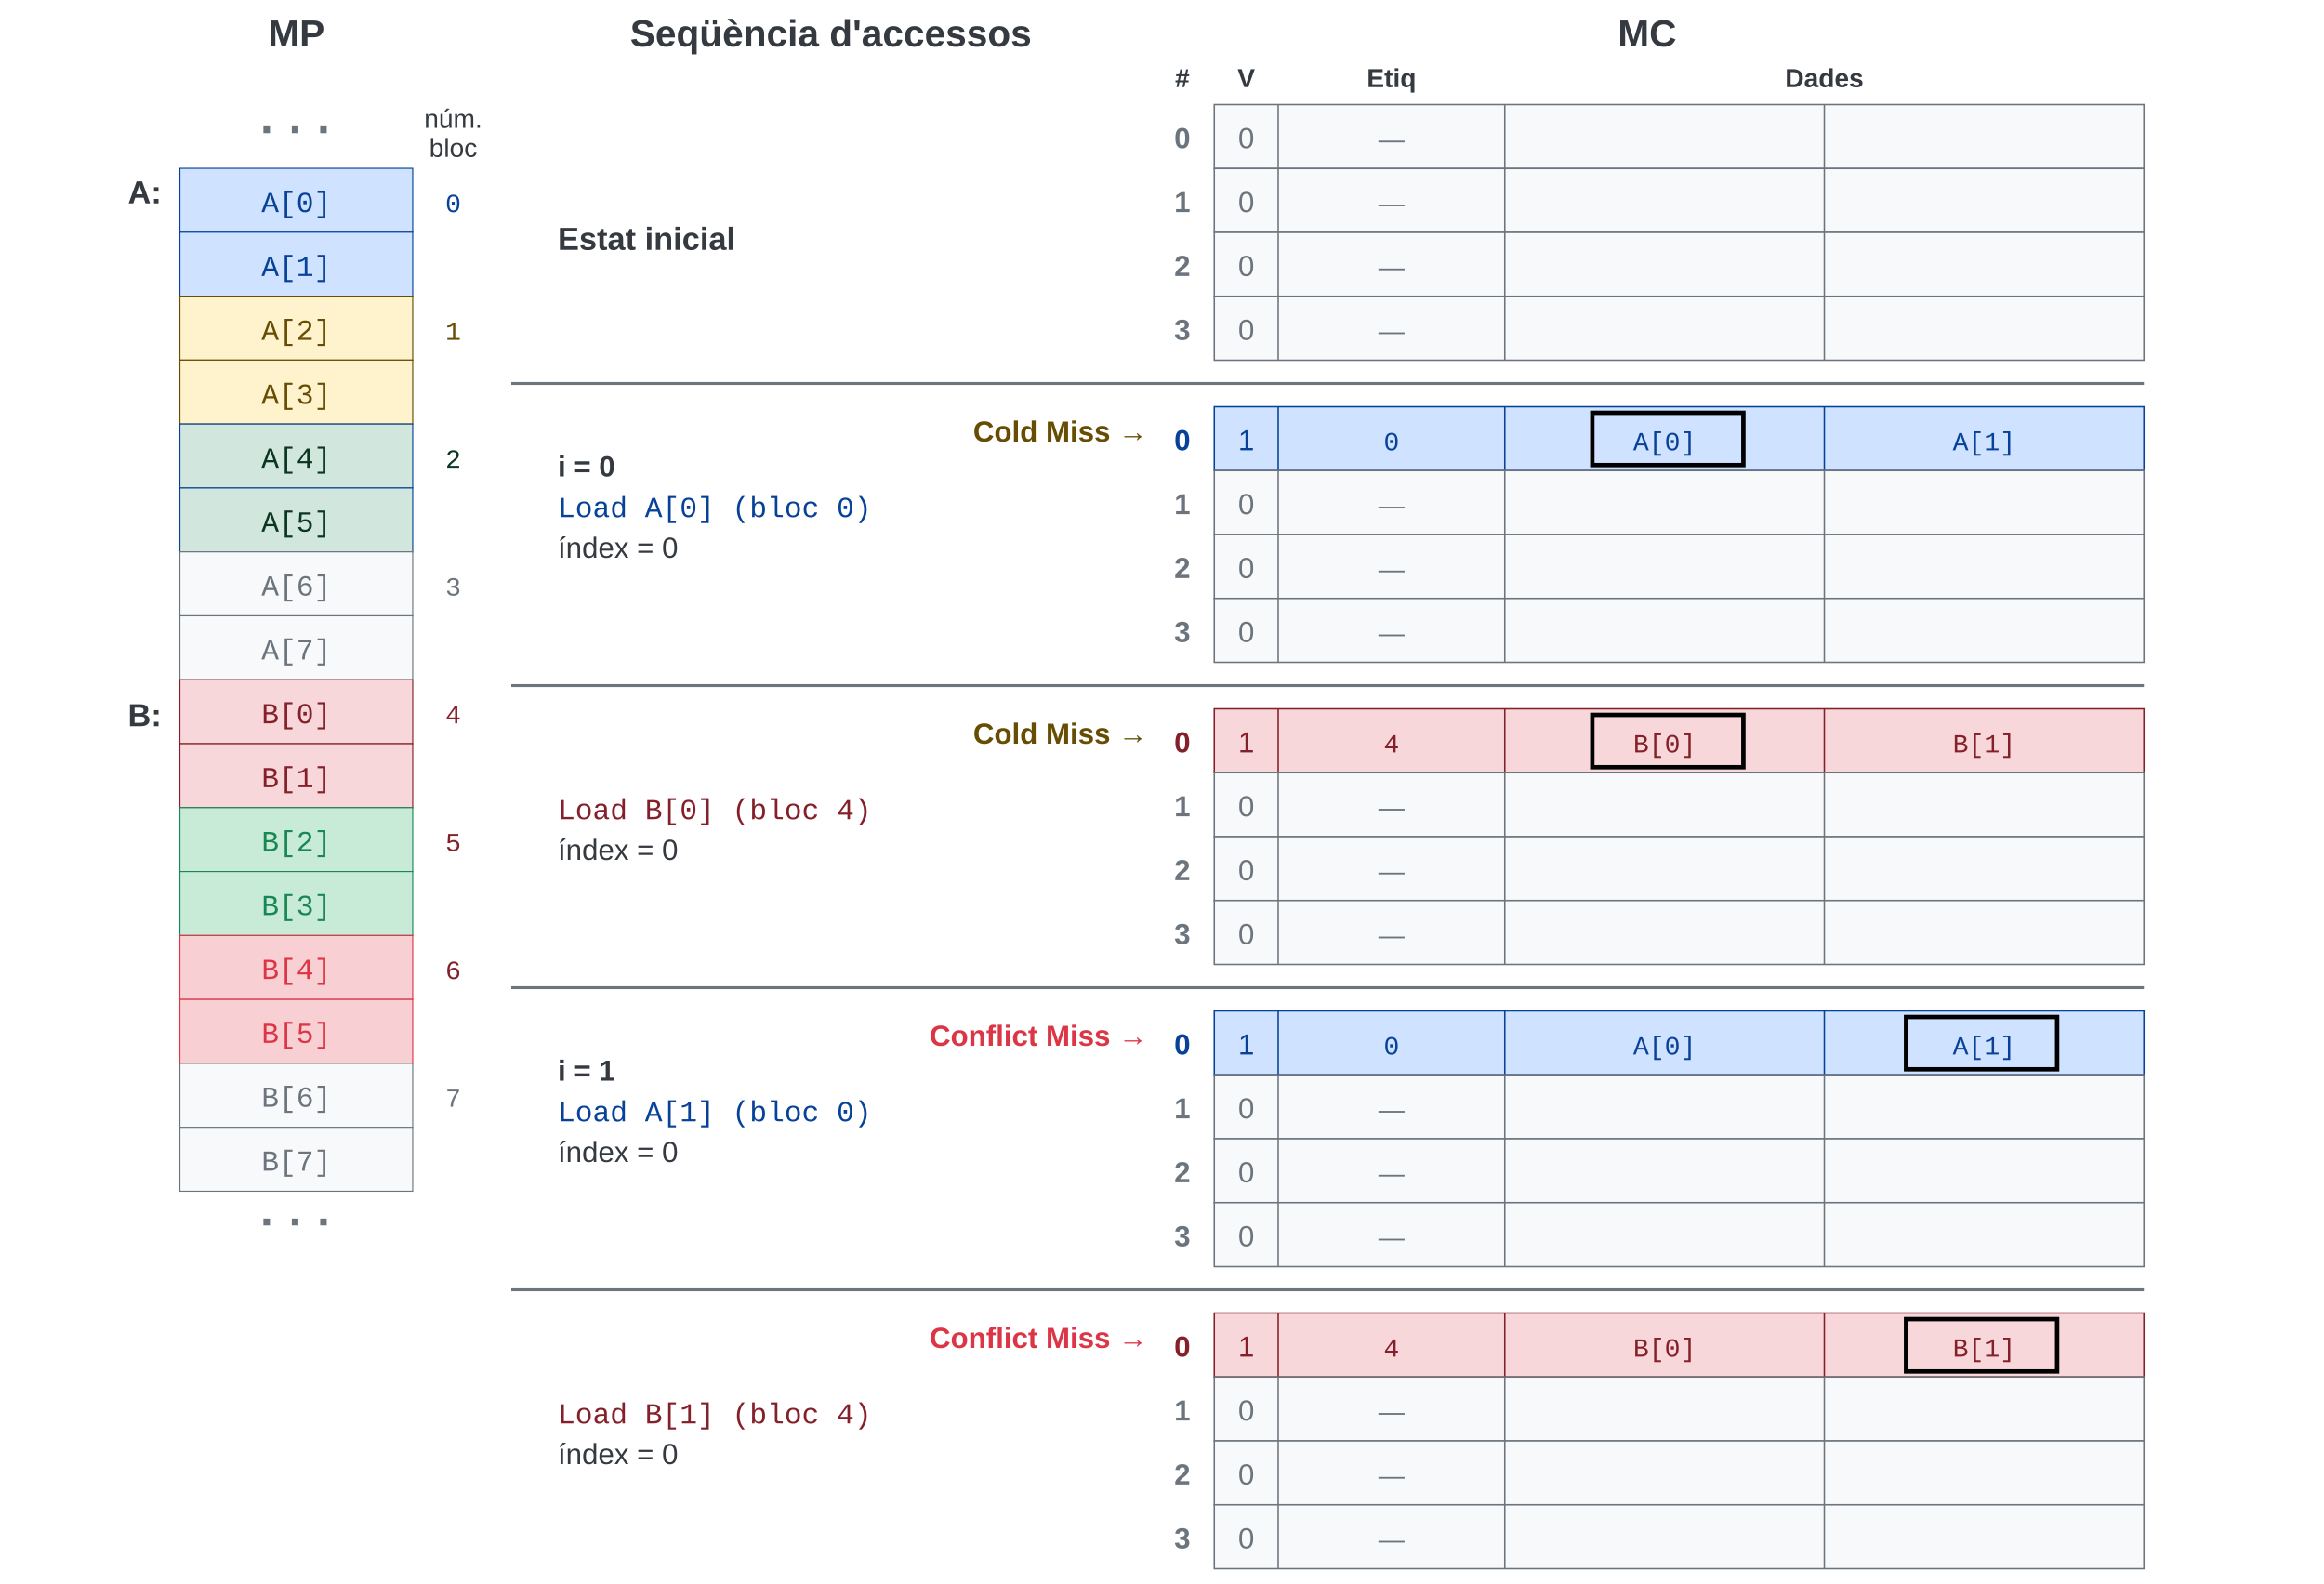
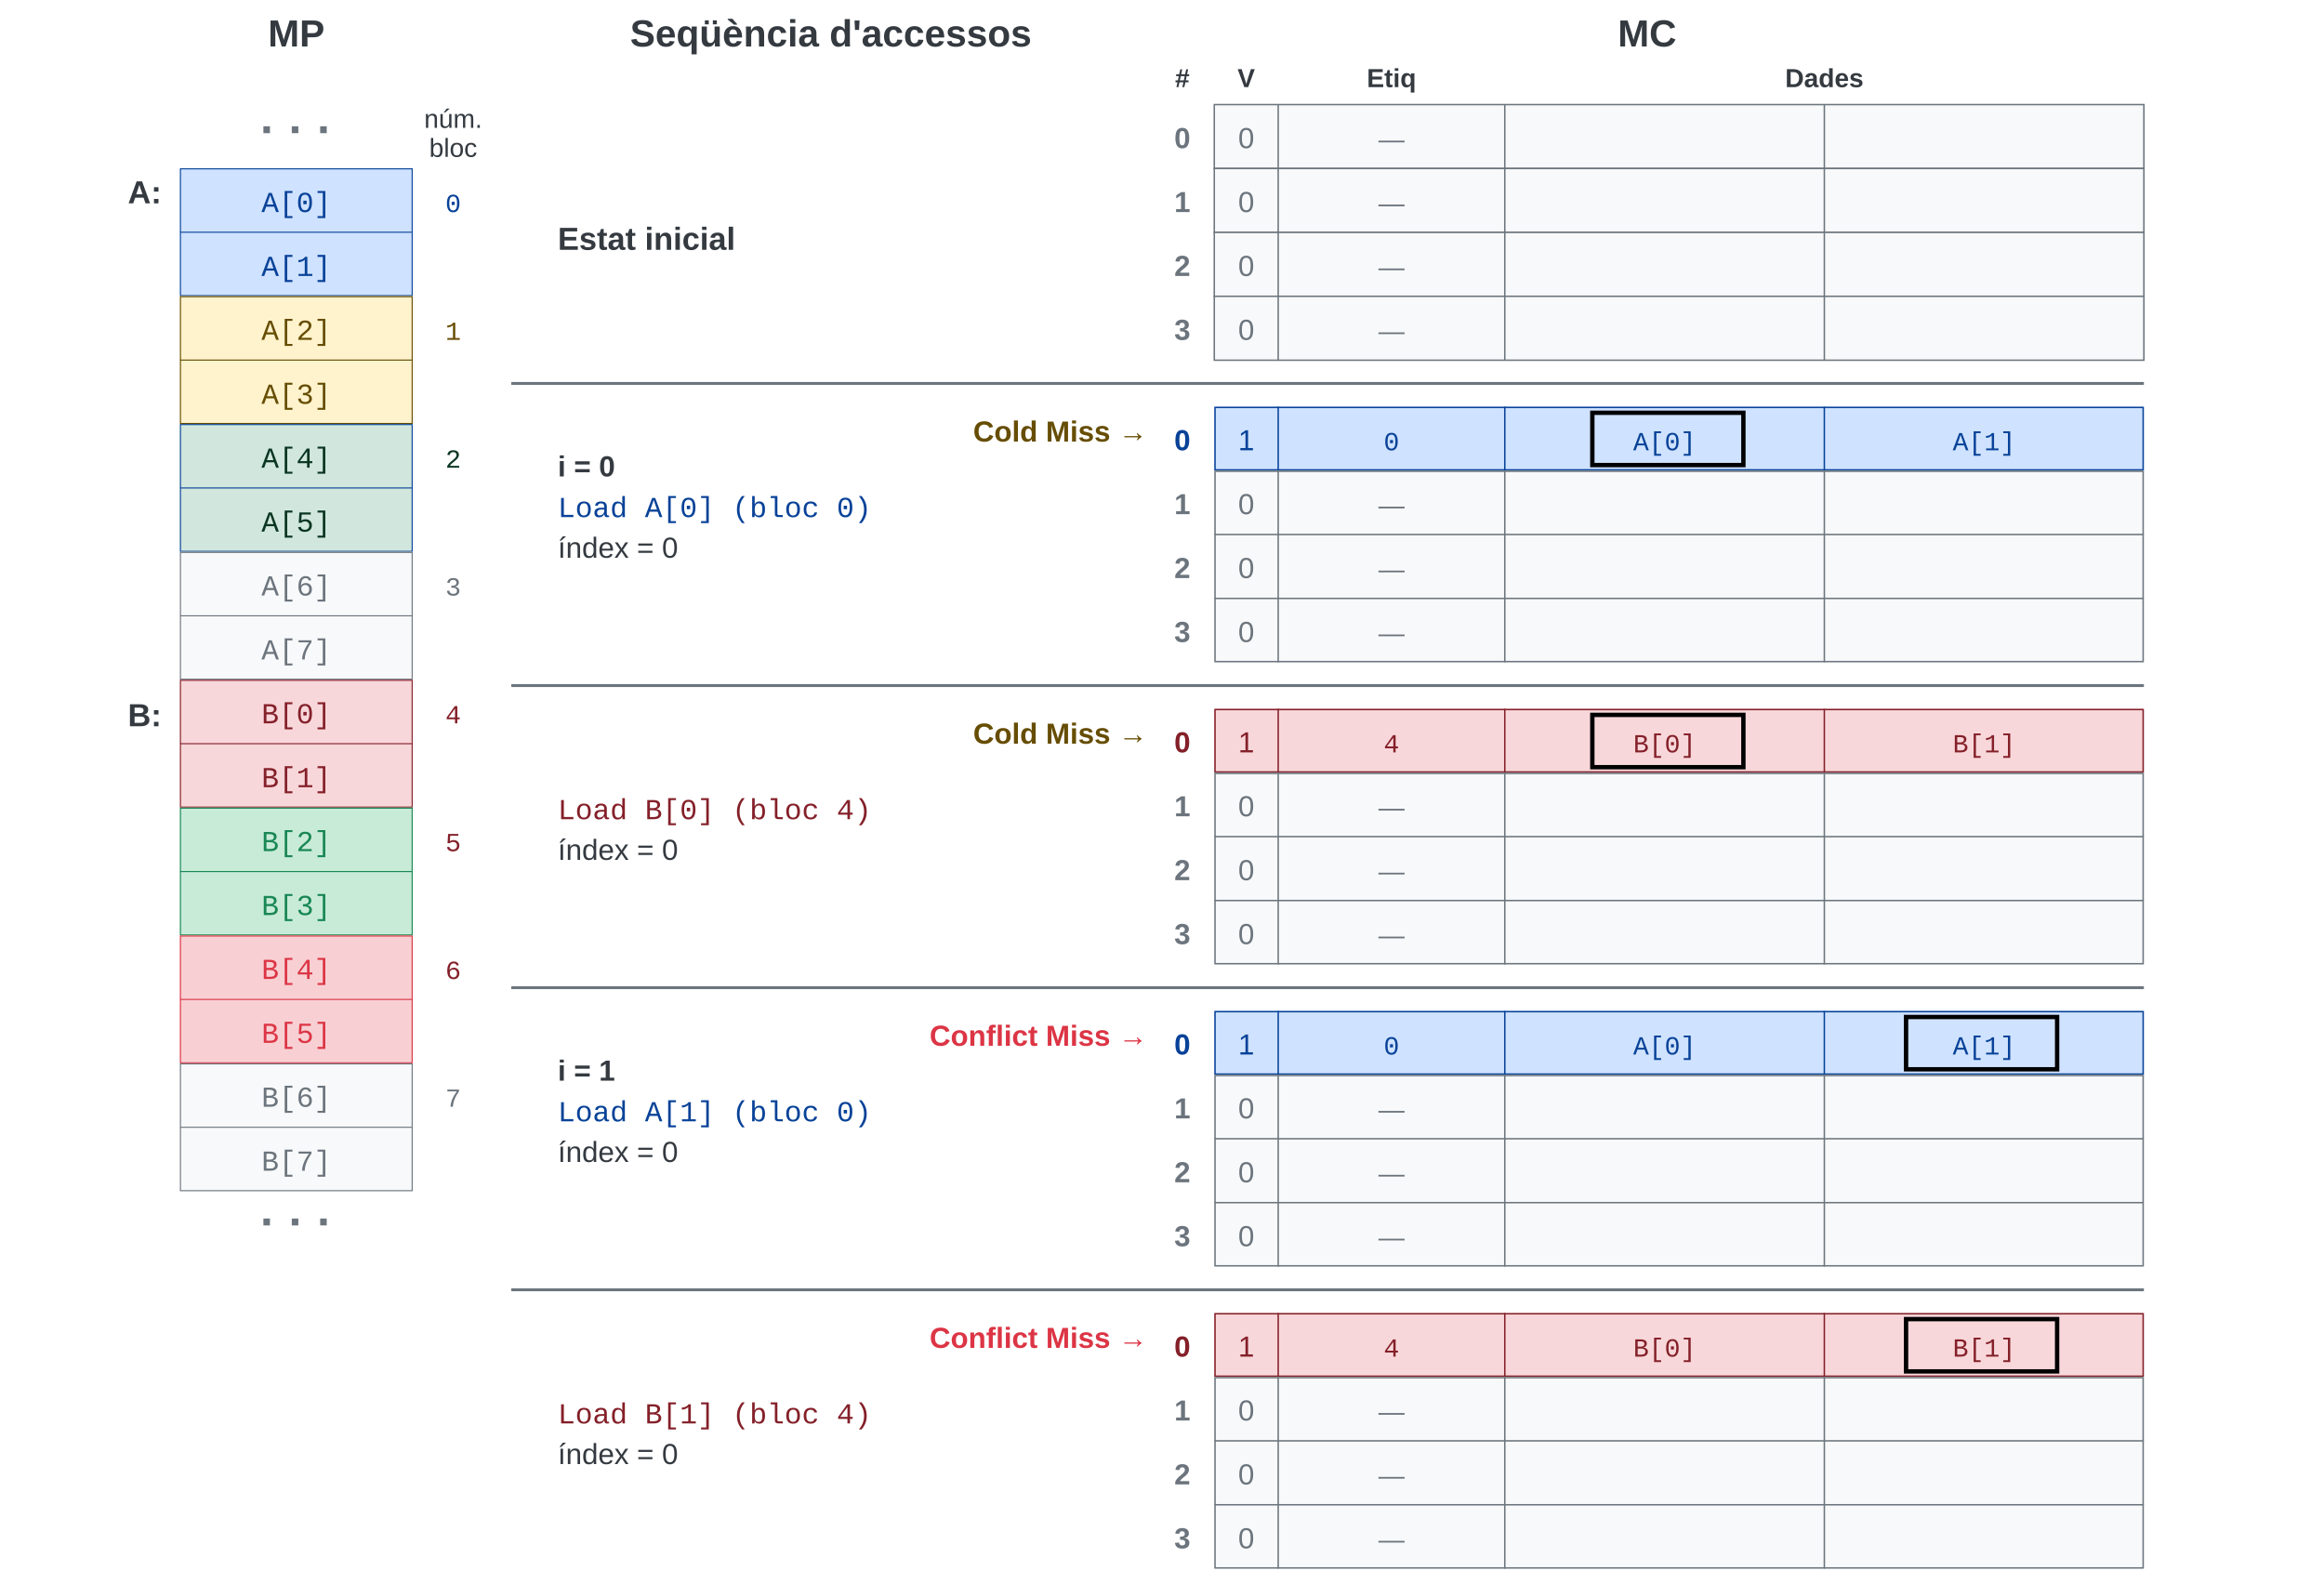
<svg xmlns="http://www.w3.org/2000/svg" viewBox="0 0 800 545" width="800" height="545" font-family="'Liberation Sans', Arial, Helvetica, sans-serif" version="1.1" id="svg144">
  <defs id="defs144" />
  <text x="102" y="16" text-anchor="middle" font-weight="bold" fill="#343a40" font-size="13px" font-family="'Liberation Sans', Arial, Helvetica, sans-serif" id="text1">MP</text>
  <text x="286" y="16" text-anchor="middle" font-weight="bold" fill="#343a40" font-size="13px" font-family="'Liberation Sans', Arial, Helvetica, sans-serif" id="text2">Seqüència d'accessos</text>
  <text x="567" y="16" text-anchor="middle" font-weight="bold" fill="#343a40" font-size="13px" font-family="'Liberation Sans', Arial, Helvetica, sans-serif" id="text3">MC</text>
  <text x="407" y="30" text-anchor="middle" font-weight="bold" font-size="9px" fill="#343a40" font-family="'Liberation Sans', Arial, Helvetica, sans-serif" id="text4">#</text>
  <text x="429" y="30" text-anchor="middle" font-weight="bold" font-size="9px" fill="#343a40" font-family="'Liberation Sans', Arial, Helvetica, sans-serif" id="text5">V</text>
  <text x="479" y="30" text-anchor="middle" font-weight="bold" font-size="9px" fill="#343a40" font-family="'Liberation Sans', Arial, Helvetica, sans-serif" id="text6">Etiq</text>
  <text x="628" y="30" text-anchor="middle" font-weight="bold" font-size="9px" fill="#343a40" font-family="'Liberation Sans', Arial, Helvetica, sans-serif" id="text7">Dades</text>
  <text x="44" y="70" font-weight="bold" fill="#343a40" font-size="11px" font-family="'Liberation Sans', Arial, Helvetica, sans-serif" id="text8">A:</text>
-   <rect x="61.934" y="57.934" width="80.132" height="22.008" fill="#cfe2ff" stroke="#084298" stroke-width="0.368" id="rect8" />
+   <rect x="61.934" y="57.934" width="80.132" height="22.008" fill="#cfe2ff" id="rect8" />
+   <path d="M61.934,58.118H142.066 M62.118,57.934V79.942 M141.882,57.934V79.942" fill="none" stroke="#084298" stroke-width="0.368" />
  <text x="90" y="73" fill="#084298" font-size="10px" font-family="'Liberation Mono', 'Courier New', Courier, monospace" id="text9">A[0]</text>
  <text x="156" y="73" text-anchor="middle" fill="#084298" font-size="9px" font-family="'Liberation Mono', 'Courier New', Courier, monospace" id="text10">0</text>
-   <rect x="61.934" y="79.942" width="80.132" height="22.008" fill="#cfe2ff" stroke="#084298" stroke-width="0.368" id="rect10" />
+   <rect x="61.934" y="79.942" width="80.132" height="22.008" fill="#cfe2ff" id="rect10" />
+   <path d="M61.934,79.942H142.066 M61.934,101.765H142.066 M62.118,79.942V101.949 M141.882,79.942V101.949" fill="none" stroke="#084298" stroke-width="0.368" />
  <text x="90" y="95" fill="#084298" font-size="10px" font-family="'Liberation Mono', 'Courier New', Courier, monospace" id="text11">A[1]</text>
-   <rect x="61.934" y="101.949" width="80.132" height="22.008" fill="#cfe2ff" stroke="#084298" stroke-width="0.368" id="rect11" style="stroke-width:0.368;stroke-dasharray:none;stroke:#664d03;stroke-opacity:1;fill:#fff3cd;fill-opacity:1" />
+   <rect x="61.934" y="101.949" width="80.132" height="22.008" fill="#fff3cd" id="rect11" />
+   <path d="M61.934,102.133H142.066 M62.118,101.949V123.957 M141.882,101.949V123.957" fill="none" stroke="#664d03" stroke-width="0.368" />
  <text x="90" y="117" fill="#084298" font-size="10px" font-family="'Liberation Mono', 'Courier New', Courier, monospace" id="text12" style="fill:#664d03;fill-opacity:1">A[2]</text>
  <text x="156" y="117" text-anchor="middle" fill="#084298" font-size="9px" font-family="'Liberation Mono', 'Courier New', Courier, monospace" id="text13" style="fill:#664d03;fill-opacity:1">1</text>
-   <rect x="61.934" y="123.957" width="80.132" height="22.008" fill="#cfe2ff" stroke="#084298" stroke-width="0.368" id="rect13" style="stroke-width:0.368;stroke-dasharray:none;stroke:#664d03;stroke-opacity:1;fill:#fff3cd;fill-opacity:1" />
+   <rect x="61.934" y="123.957" width="80.132" height="22.008" fill="#fff3cd" id="rect13" />
+   <path d="M61.934,123.957H142.066 M61.934,145.78H142.066 M62.118,123.957V145.964 M141.882,123.957V145.964" fill="none" stroke="#664d03" stroke-width="0.368" />
  <text x="90" y="139" fill="#084298" font-size="10px" font-family="'Liberation Mono', 'Courier New', Courier, monospace" id="text14" style="fill:#664d03;fill-opacity:1">A[3]</text>
-   <rect x="61.934" y="145.964" width="80.132" height="22.008" fill="#cfe2ff" stroke="#084298" stroke-width="0.368" id="rect14" style="fill:#d1e7dd;fill-opacity:1" />
+   <rect x="61.934" y="145.964" width="80.132" height="22.008" fill="#d1e7dd" id="rect14" />
+   <path d="M61.934,146.148H142.066 M62.118,145.964V167.972 M141.882,145.964V167.972" fill="none" stroke="#084298" stroke-width="0.368" />
  <text x="90" y="161" fill="#084298" font-size="10px" font-family="'Liberation Mono', 'Courier New', Courier, monospace" id="text15" style="fill:#0a3622;fill-opacity:1">A[4]</text>
  <text x="156" y="161" text-anchor="middle" fill="#084298" font-size="9px" font-family="'Liberation Mono', 'Courier New', Courier, monospace" id="text16" style="fill:#0a3622;fill-opacity:1">2</text>
-   <rect x="61.934" y="167.972" width="80.132" height="22.008" fill="#cfe2ff" stroke="#084298" stroke-width="0.368" id="rect16" style="fill:#d1e7dd;fill-opacity:1" />
+   <rect x="61.934" y="167.972" width="80.132" height="22.008" fill="#d1e7dd" id="rect16" />
+   <path d="M61.934,167.972H142.066 M61.934,189.795H142.066 M62.118,167.972V189.979 M141.882,167.972V189.979" fill="none" stroke="#084298" stroke-width="0.368" />
  <text x="90" y="183" fill="#084298" font-size="10px" font-family="'Liberation Mono', 'Courier New', Courier, monospace" id="text17" style="fill:#0a3622;fill-opacity:1">A[5]</text>
-   <rect x="61.934" y="189.979" width="80.132" height="22.008" fill="#cfe2ff" stroke="#084298" stroke-width="0.368" id="rect17" style="stroke:#6c757d;stroke-opacity:1;fill:#f8f9fa;fill-opacity:1" />
+   <rect x="61.934" y="189.979" width="80.132" height="22.008" fill="#f8f9fa" id="rect17" />
+   <path d="M61.934,190.163H142.066 M62.118,189.979V211.987 M141.882,189.979V211.987" fill="none" stroke="#6c757d" stroke-width="0.368" />
  <text x="90" y="205" fill="#084298" font-size="10px" font-family="'Liberation Mono', 'Courier New', Courier, monospace" id="text18" style="fill:#6c757d;fill-opacity:1">A[6]</text>
  <text x="156" y="205" text-anchor="middle" fill="#084298" font-size="9px" font-family="'Liberation Mono', 'Courier New', Courier, monospace" id="text19" style="fill:#6c757d;fill-opacity:1">3</text>
-   <rect x="61.934" y="211.987" width="80.132" height="22.008" fill="#cfe2ff" stroke="#084298" stroke-width="0.368" id="rect19" style="stroke:#6c757d;stroke-opacity:1;fill:#f8f9fa;fill-opacity:1" />
+   <rect x="61.934" y="211.987" width="80.132" height="22.008" fill="#f8f9fa" id="rect19" />
+   <path d="M61.934,211.987H142.066 M61.934,233.81H142.066 M62.118,211.987V233.994 M141.882,211.987V233.994" fill="none" stroke="#6c757d" stroke-width="0.368" />
  <text x="90" y="227" fill="#084298" font-size="10px" font-family="'Liberation Mono', 'Courier New', Courier, monospace" id="text20" style="fill:#6c757d;fill-opacity:1">A[7]</text>
  <text x="102" y="50" text-anchor="middle" fill="#6c757d" font-size="16px" font-weight="bold" font-family="'Liberation Sans', Arial, Helvetica, sans-serif" id="text21">· · ·</text>
  <text x="44" y="250" font-weight="bold" fill="#343a40" font-size="11px" font-family="'Liberation Sans', Arial, Helvetica, sans-serif" id="text22">B:</text>
-   <rect x="61.934" y="234.006" width="80.132" height="22.008" fill="#f8d7da" stroke="#842029" stroke-width="0.368" id="rect22" />
+   <rect x="61.934" y="234.006" width="80.132" height="22.008" fill="#f8d7da" id="rect22" />
+   <path d="M61.934,234.19H142.066 M62.118,234.006V256.013 M141.882,234.006V256.013" fill="none" stroke="#842029" stroke-width="0.368" />
  <text x="90" y="249" fill="#842029" font-size="10px" font-family="'Liberation Mono', 'Courier New', Courier, monospace" id="text23">B[0]</text>
  <text x="156" y="249" text-anchor="middle" fill="#842029" font-size="9px" font-family="'Liberation Mono', 'Courier New', Courier, monospace" id="text24">4</text>
-   <rect x="61.934" y="256.013" width="80.132" height="22.008" fill="#f8d7da" stroke="#842029" stroke-width="0.368" id="rect24" />
+   <rect x="61.934" y="256.013" width="80.132" height="22.008" fill="#f8d7da" id="rect24" />
+   <path d="M61.934,256.013H142.066 M61.934,277.837H142.066 M62.118,256.013V278.021 M141.882,256.013V278.021" fill="none" stroke="#842029" stroke-width="0.368" />
  <text x="90" y="271" fill="#842029" font-size="10px" font-family="'Liberation Mono', 'Courier New', Courier, monospace" id="text25">B[1]</text>
-   <rect x="61.934" y="278.021" width="80.132" height="22.008" fill="#f8d7da" stroke="#842029" stroke-width="0.368" id="rect25" style="stroke-width:0.368;stroke-dasharray:none;stroke:#198754;stroke-opacity:1;fill:#c8ebd8;fill-opacity:1" />
+   <rect x="61.934" y="278.021" width="80.132" height="22.008" fill="#c8ebd8" id="rect25" />
+   <path d="M61.934,278.205H142.066 M62.118,278.021V300.028 M141.882,278.021V300.028" fill="none" stroke="#198754" stroke-width="0.368" />
  <text x="90" y="293" fill="#842029" font-size="10px" font-family="'Liberation Mono', 'Courier New', Courier, monospace" id="text26" style="fill:#198754;fill-opacity:1">B[2]</text>
  <text x="156" y="293" text-anchor="middle" fill="#842029" font-size="9px" font-family="'Liberation Mono', 'Courier New', Courier, monospace" id="text27">5</text>
-   <rect x="61.934" y="300.028" width="80.132" height="22.008" fill="#f8d7da" stroke="#842029" stroke-width="0.368" id="rect27" style="stroke-width:0.368;stroke-dasharray:none;stroke:#198754;stroke-opacity:1;fill:#c8ebd8;fill-opacity:1" />
+   <rect x="61.934" y="300.028" width="80.132" height="22.008" fill="#c8ebd8" id="rect27" />
+   <path d="M61.934,300.028H142.066 M61.934,321.852H142.066 M62.118,300.028V322.036 M141.882,300.028V322.036" fill="none" stroke="#198754" stroke-width="0.368" />
  <text x="90" y="315" fill="#842029" font-size="10px" font-family="'Liberation Mono', 'Courier New', Courier, monospace" id="text28" style="fill:#198754;fill-opacity:1">B[3]</text>
-   <rect x="61.934" y="322.036" width="80.132" height="22.008" fill="#f8d7da" stroke="#842029" stroke-width="0.368" id="rect28" style="stroke:#dc3545;stroke-opacity:1;fill:#f8d0d3;fill-opacity:1" />
+   <rect x="61.934" y="322.036" width="80.132" height="22.008" fill="#f8d0d3" id="rect28" />
+   <path d="M61.934,322.22H142.066 M62.118,322.036V344.043 M141.882,322.036V344.043" fill="none" stroke="#dc3545" stroke-width="0.368" />
  <text x="90" y="337" fill="#842029" font-size="10px" font-family="'Liberation Mono', 'Courier New', Courier, monospace" id="text29" style="fill:#dc3545;fill-opacity:1">B[4]</text>
  <text x="156" y="337" text-anchor="middle" fill="#842029" font-size="9px" font-family="'Liberation Mono', 'Courier New', Courier, monospace" id="text30">6</text>
-   <rect x="61.934" y="344.043" width="80.132" height="22.008" fill="#f8d7da" stroke="#842029" stroke-width="0.368" id="rect30" style="stroke:#dc3545;stroke-opacity:1;fill:#f8d0d3;fill-opacity:1" />
+   <rect x="61.934" y="344.043" width="80.132" height="22.008" fill="#f8d0d3" id="rect30" />
+   <path d="M61.934,344.043H142.066 M61.934,365.867H142.066 M62.118,344.043V366.051 M141.882,344.043V366.051" fill="none" stroke="#dc3545" stroke-width="0.368" />
  <text x="90" y="359" fill="#842029" font-size="10px" font-family="'Liberation Mono', 'Courier New', Courier, monospace" id="text31" style="fill:#dc3545;fill-opacity:1">B[5]</text>
-   <rect x="61.934" y="366.051" width="80.132" height="22.008" fill="#f8d7da" stroke="#842029" stroke-width="0.368" id="rect31" style="fill:#f8f9fa;fill-opacity:1;stroke:#6c757d;stroke-opacity:1" />
+   <rect x="61.934" y="366.051" width="80.132" height="22.008" fill="#f8f9fa" id="rect31" />
+   <path d="M61.934,366.235H142.066 M62.118,366.051V388.058 M141.882,366.051V388.058" fill="none" stroke="#6c757d" stroke-width="0.368" />
  <text x="90" y="381" fill="#842029" font-size="10px" font-family="'Liberation Mono', 'Courier New', Courier, monospace" id="text32" style="fill:#6c757d;fill-opacity:1">B[6]</text>
  <text x="156" y="381" text-anchor="middle" fill="#842029" font-size="9px" font-family="'Liberation Mono', 'Courier New', Courier, monospace" id="text33" style="fill:#6c757d;fill-opacity:1">7</text>
-   <rect x="61.934" y="388.058" width="80.132" height="22.008" fill="#f8d7da" stroke="#842029" stroke-width="0.368" id="rect33" style="fill:#f8f9fa;fill-opacity:1;stroke:#6c757d;stroke-opacity:1" />
+   <rect x="61.934" y="388.058" width="80.132" height="22.008" fill="#f8f9fa" id="rect33" />
+   <path d="M61.934,388.058H142.066 M61.934,409.882H142.066 M62.118,388.058V410.066 M141.882,388.058V410.066" fill="none" stroke="#6c757d" stroke-width="0.368" />
  <text x="90" y="403" fill="#842029" font-size="10px" font-family="'Liberation Mono', 'Courier New', Courier, monospace" id="text34" style="fill:#6c757d;fill-opacity:1">B[7]</text>
  <text x="102" y="426" text-anchor="middle" fill="#6c757d" font-size="16px" font-weight="bold" font-family="'Liberation Sans', Arial, Helvetica, sans-serif" id="text35">· · ·</text>
  <text x="156" y="44" text-anchor="middle" font-size="9px" fill="#343a40" font-family="'Liberation Sans', Arial, Helvetica, sans-serif" id="text36">núm.</text>
  <text x="156" y="54" text-anchor="middle" font-size="9px" fill="#343a40" font-family="'Liberation Sans', Arial, Helvetica, sans-serif" id="text37">bloc</text>
  <text x="192" y="86" font-weight="bold" font-size="11px" fill="#343a40" font-family="'Liberation Sans', Arial, Helvetica, sans-serif" id="text38">Estat inicial</text>
  <rect x="418" y="36" width="320" height="22" fill="#f8f9fa" stroke="#6c757d" stroke-width="0.5" id="rect38" />
  <line x1="440" y1="36" x2="440" y2="58" stroke="#6c757d" stroke-width="0.5" id="line38" />
  <line x1="518" y1="36" x2="518" y2="58" stroke="#6c757d" stroke-width="0.5" id="line39" />
  <line x1="628" y1="36" x2="628" y2="58" stroke="#6c757d" stroke-width="0.5" id="line40" />
  <text x="407" y="51" text-anchor="middle" fill="#6c757d" font-weight="bold" font-size="10px" font-family="'Liberation Sans', Arial, Helvetica, sans-serif" id="text40">0</text>
  <text x="429" y="51" text-anchor="middle" fill="#6c757d" font-size="10px" font-family="'Liberation Sans', Arial, Helvetica, sans-serif" id="text41">0</text>
  <text x="479" y="51" text-anchor="middle" fill="#6c757d" font-size="9px" id="text42">—</text>
  <rect x="418" y="58" width="320" height="22" fill="#f8f9fa" stroke="#6c757d" stroke-width="0.5" id="rect42" />
  <line x1="440" y1="58" x2="440" y2="80" stroke="#6c757d" stroke-width="0.5" id="line42" />
  <line x1="518" y1="58" x2="518" y2="80" stroke="#6c757d" stroke-width="0.5" id="line43" />
  <line x1="628" y1="58" x2="628" y2="80" stroke="#6c757d" stroke-width="0.5" id="line44" />
  <text x="407" y="73" text-anchor="middle" fill="#6c757d" font-weight="bold" font-size="10px" font-family="'Liberation Sans', Arial, Helvetica, sans-serif" id="text44">1</text>
  <text x="429" y="73" text-anchor="middle" fill="#6c757d" font-size="10px" font-family="'Liberation Sans', Arial, Helvetica, sans-serif" id="text45">0</text>
  <text x="479" y="73" text-anchor="middle" fill="#6c757d" font-size="9px" id="text46">—</text>
  <rect x="418" y="80" width="320" height="22" fill="#f8f9fa" stroke="#6c757d" stroke-width="0.5" id="rect46" />
  <line x1="440" y1="80" x2="440" y2="102" stroke="#6c757d" stroke-width="0.5" id="line46" />
  <line x1="518" y1="80" x2="518" y2="102" stroke="#6c757d" stroke-width="0.5" id="line47" />
  <line x1="628" y1="80" x2="628" y2="102" stroke="#6c757d" stroke-width="0.5" id="line48" />
  <text x="407" y="95" text-anchor="middle" fill="#6c757d" font-weight="bold" font-size="10px" font-family="'Liberation Sans', Arial, Helvetica, sans-serif" id="text48">2</text>
  <text x="429" y="95" text-anchor="middle" fill="#6c757d" font-size="10px" font-family="'Liberation Sans', Arial, Helvetica, sans-serif" id="text49">0</text>
  <text x="479" y="95" text-anchor="middle" fill="#6c757d" font-size="9px" id="text50">—</text>
  <rect x="418" y="102" width="320" height="22" fill="#f8f9fa" stroke="#6c757d" stroke-width="0.5" id="rect50" />
  <line x1="440" y1="102" x2="440" y2="124" stroke="#6c757d" stroke-width="0.5" id="line50" />
  <line x1="518" y1="102" x2="518" y2="124" stroke="#6c757d" stroke-width="0.5" id="line51" />
  <line x1="628" y1="102" x2="628" y2="124" stroke="#6c757d" stroke-width="0.5" id="line52" />
  <text x="407" y="117" text-anchor="middle" fill="#6c757d" font-weight="bold" font-size="10px" font-family="'Liberation Sans', Arial, Helvetica, sans-serif" id="text52">3</text>
  <text x="429" y="117" text-anchor="middle" fill="#6c757d" font-size="10px" font-family="'Liberation Sans', Arial, Helvetica, sans-serif" id="text53">0</text>
  <text x="479" y="117" text-anchor="middle" fill="#6c757d" font-size="9px" id="text54">—</text>
  <line x1="176" y1="132" x2="738" y2="132" stroke="#6c757d" stroke-width="1" id="line54" />
-   <rect x="418" y="140" width="320" height="22" fill="#cfe2ff" stroke="#084298" stroke-width="0.5" id="rect54" />
+   <rect x="418" y="140" width="320" height="22" fill="#cfe2ff" id="rect54" />
+   <rect x="418.25" y="140.25" width="319.5" height="21.5" fill="none" stroke="#084298" stroke-width="0.5" />
  <line x1="440" y1="140" x2="440" y2="162" stroke="#084298" stroke-width="0.5" id="line55" />
  <line x1="518" y1="140" x2="518" y2="162" stroke="#084298" stroke-width="0.5" id="line56" />
  <line x1="628" y1="140" x2="628" y2="162" stroke="#084298" stroke-width="0.5" id="line57" />
  <text x="407" y="155" text-anchor="middle" fill="#084298" font-weight="bold" font-size="10px" font-family="'Liberation Sans', Arial, Helvetica, sans-serif" id="text57">0</text>
  <text x="429" y="155" text-anchor="middle" fill="#084298" font-size="10px" font-family="'Liberation Sans', Arial, Helvetica, sans-serif" id="text58">1</text>
  <text x="479" y="155" text-anchor="middle" fill="#084298" font-size="9px" font-family="'Liberation Mono', 'Courier New', Courier, monospace" id="text59">0</text>
  <text x="573" y="155" text-anchor="middle" fill="#084298" font-size="9px" font-family="'Liberation Mono', 'Courier New', Courier, monospace" id="text60">A[0]</text>
  <text x="683" y="155" text-anchor="middle" fill="#084298" font-size="9px" font-family="'Liberation Mono', 'Courier New', Courier, monospace" id="text61">A[1]</text>
-   <rect x="418" y="162" width="320" height="22" fill="#f8f9fa" stroke="#6c757d" stroke-width="0.5" id="rect61" />
+   <rect x="418" y="162" width="320" height="22" fill="#f8f9fa" id="rect61" />
+   <path d="M418,162.25H738 M418.25,162V184 M737.75,162V184" fill="none" stroke="#6c757d" stroke-width="0.5" />
  <line x1="440" y1="162" x2="440" y2="184" stroke="#6c757d" stroke-width="0.5" id="line61" />
  <line x1="518" y1="162" x2="518" y2="184" stroke="#6c757d" stroke-width="0.5" id="line62" />
  <line x1="628" y1="162" x2="628" y2="184" stroke="#6c757d" stroke-width="0.5" id="line63" />
  <text x="407" y="177" text-anchor="middle" fill="#6c757d" font-weight="bold" font-size="10px" font-family="'Liberation Sans', Arial, Helvetica, sans-serif" id="text63">1</text>
  <text x="429" y="177" text-anchor="middle" fill="#6c757d" font-size="10px" font-family="'Liberation Sans', Arial, Helvetica, sans-serif" id="text64">0</text>
  <text x="479" y="177" text-anchor="middle" fill="#6c757d" font-size="9px" id="text65">—</text>
-   <rect x="418" y="184" width="320" height="22" fill="#f8f9fa" stroke="#6c757d" stroke-width="0.5" id="rect65" />
+   <rect x="418" y="184" width="320" height="22" fill="#f8f9fa" id="rect65" />
+   <path d="M418,184H738 M418.25,184V206 M737.75,184V206" fill="none" stroke="#6c757d" stroke-width="0.5" />
  <line x1="440" y1="184" x2="440" y2="206" stroke="#6c757d" stroke-width="0.5" id="line65" />
  <line x1="518" y1="184" x2="518" y2="206" stroke="#6c757d" stroke-width="0.5" id="line66" />
  <line x1="628" y1="184" x2="628" y2="206" stroke="#6c757d" stroke-width="0.5" id="line67" />
  <text x="407" y="199" text-anchor="middle" fill="#6c757d" font-weight="bold" font-size="10px" font-family="'Liberation Sans', Arial, Helvetica, sans-serif" id="text67">2</text>
  <text x="429" y="199" text-anchor="middle" fill="#6c757d" font-size="10px" font-family="'Liberation Sans', Arial, Helvetica, sans-serif" id="text68">0</text>
  <text x="479" y="199" text-anchor="middle" fill="#6c757d" font-size="9px" id="text69">—</text>
-   <rect x="418" y="206" width="320" height="22" fill="#f8f9fa" stroke="#6c757d" stroke-width="0.5" id="rect69" />
+   <rect x="418" y="206" width="320" height="22" fill="#f8f9fa" id="rect69" />
+   <path d="M418,206H738 M418,227.75H738 M418.25,206V228 M737.75,206V228" fill="none" stroke="#6c757d" stroke-width="0.5" />
  <line x1="440" y1="206" x2="440" y2="228" stroke="#6c757d" stroke-width="0.5" id="line69" />
  <line x1="518" y1="206" x2="518" y2="228" stroke="#6c757d" stroke-width="0.5" id="line70" />
  <line x1="628" y1="206" x2="628" y2="228" stroke="#6c757d" stroke-width="0.5" id="line71" />
  <text x="407" y="221" text-anchor="middle" fill="#6c757d" font-weight="bold" font-size="10px" font-family="'Liberation Sans', Arial, Helvetica, sans-serif" id="text71">3</text>
  <text x="429" y="221" text-anchor="middle" fill="#6c757d" font-size="10px" font-family="'Liberation Sans', Arial, Helvetica, sans-serif" id="text72">0</text>
  <text x="479" y="221" text-anchor="middle" fill="#6c757d" font-size="9px" id="text73">—</text>
  <text x="192" y="164" font-weight="bold" font-size="10px" fill="#343a40" font-family="'Liberation Sans', Arial, Helvetica, sans-serif" id="text74">i = 0</text>
  <text x="192" y="178" font-size="10px" fill="#084298" font-family="'Liberation Mono', 'Courier New', Courier, monospace" id="text75">Load A[0] (bloc 0)</text>
  <text x="192" y="192" font-size="10px" fill="#343a40" font-family="'Liberation Sans', Arial, Helvetica, sans-serif" id="text76">índex = 0</text>
  <text x="335" y="152" font-size="10px" fill="#664d03" font-weight="bold" font-family="'Liberation Sans', Arial, Helvetica, sans-serif" id="text77">Cold Miss →</text>
  <line x1="176" y1="236" x2="738" y2="236" stroke="#6c757d" stroke-width="1" id="line77" />
-   <rect x="418" y="244" width="320" height="22" fill="#f8d7da" stroke="#842029" stroke-width="0.5" id="rect77" />
+   <rect x="418" y="244" width="320" height="22" fill="#f8d7da" id="rect77" />
+   <rect x="418.25" y="244.25" width="319.5" height="21.5" fill="none" stroke="#842029" stroke-width="0.5" />
  <line x1="440" y1="244" x2="440" y2="266" stroke="#842029" stroke-width="0.5" id="line78" />
  <line x1="518" y1="244" x2="518" y2="266" stroke="#842029" stroke-width="0.5" id="line79" />
  <line x1="628" y1="244" x2="628" y2="266" stroke="#842029" stroke-width="0.5" id="line80" />
  <text x="407" y="259" text-anchor="middle" fill="#842029" font-weight="bold" font-size="10px" font-family="'Liberation Sans', Arial, Helvetica, sans-serif" id="text80">0</text>
  <text x="429" y="259" text-anchor="middle" fill="#842029" font-size="10px" font-family="'Liberation Sans', Arial, Helvetica, sans-serif" id="text81">1</text>
  <text x="479" y="259" text-anchor="middle" fill="#842029" font-size="9px" font-family="'Liberation Mono', 'Courier New', Courier, monospace" id="text82">4</text>
  <text x="573" y="259" text-anchor="middle" fill="#842029" font-size="9px" font-family="'Liberation Mono', 'Courier New', Courier, monospace" id="text83">B[0]</text>
  <text x="683" y="259" text-anchor="middle" fill="#842029" font-size="9px" font-family="'Liberation Mono', 'Courier New', Courier, monospace" id="text84">B[1]</text>
-   <rect x="418" y="266" width="320" height="22" fill="#f8f9fa" stroke="#6c757d" stroke-width="0.5" id="rect84" />
+   <rect x="418" y="266" width="320" height="22" fill="#f8f9fa" id="rect84" />
+   <path d="M418,266.25H738 M418.25,266V288 M737.75,266V288" fill="none" stroke="#6c757d" stroke-width="0.5" />
  <line x1="440" y1="266" x2="440" y2="288" stroke="#6c757d" stroke-width="0.5" id="line84" />
  <line x1="518" y1="266" x2="518" y2="288" stroke="#6c757d" stroke-width="0.5" id="line85" />
  <line x1="628" y1="266" x2="628" y2="288" stroke="#6c757d" stroke-width="0.5" id="line86" />
  <text x="407" y="281" text-anchor="middle" fill="#6c757d" font-weight="bold" font-size="10px" font-family="'Liberation Sans', Arial, Helvetica, sans-serif" id="text86">1</text>
  <text x="429" y="281" text-anchor="middle" fill="#6c757d" font-size="10px" font-family="'Liberation Sans', Arial, Helvetica, sans-serif" id="text87">0</text>
  <text x="479" y="281" text-anchor="middle" fill="#6c757d" font-size="9px" id="text88">—</text>
-   <rect x="418" y="288" width="320" height="22" fill="#f8f9fa" stroke="#6c757d" stroke-width="0.5" id="rect88" />
+   <rect x="418" y="288" width="320" height="22" fill="#f8f9fa" id="rect88" />
+   <path d="M418,288H738 M418.25,288V310 M737.75,288V310" fill="none" stroke="#6c757d" stroke-width="0.5" />
  <line x1="440" y1="288" x2="440" y2="310" stroke="#6c757d" stroke-width="0.5" id="line88" />
  <line x1="518" y1="288" x2="518" y2="310" stroke="#6c757d" stroke-width="0.5" id="line89" />
  <line x1="628" y1="288" x2="628" y2="310" stroke="#6c757d" stroke-width="0.5" id="line90" />
  <text x="407" y="303" text-anchor="middle" fill="#6c757d" font-weight="bold" font-size="10px" font-family="'Liberation Sans', Arial, Helvetica, sans-serif" id="text90">2</text>
  <text x="429" y="303" text-anchor="middle" fill="#6c757d" font-size="10px" font-family="'Liberation Sans', Arial, Helvetica, sans-serif" id="text91">0</text>
  <text x="479" y="303" text-anchor="middle" fill="#6c757d" font-size="9px" id="text92">—</text>
-   <rect x="418" y="310" width="320" height="22" fill="#f8f9fa" stroke="#6c757d" stroke-width="0.5" id="rect92" />
+   <rect x="418" y="310" width="320" height="22" fill="#f8f9fa" id="rect92" />
+   <path d="M418,310H738 M418,331.75H738 M418.25,310V332 M737.75,310V332" fill="none" stroke="#6c757d" stroke-width="0.5" />
  <line x1="440" y1="310" x2="440" y2="332" stroke="#6c757d" stroke-width="0.5" id="line92" />
  <line x1="518" y1="310" x2="518" y2="332" stroke="#6c757d" stroke-width="0.5" id="line93" />
  <line x1="628" y1="310" x2="628" y2="332" stroke="#6c757d" stroke-width="0.5" id="line94" />
  <text x="407" y="325" text-anchor="middle" fill="#6c757d" font-weight="bold" font-size="10px" font-family="'Liberation Sans', Arial, Helvetica, sans-serif" id="text94">3</text>
  <text x="429" y="325" text-anchor="middle" fill="#6c757d" font-size="10px" font-family="'Liberation Sans', Arial, Helvetica, sans-serif" id="text95">0</text>
  <text x="479" y="325" text-anchor="middle" fill="#6c757d" font-size="9px" id="text96">—</text>
  <text x="192" y="282" font-size="10px" fill="#842029" font-family="'Liberation Mono', 'Courier New', Courier, monospace" id="text97">Load B[0] (bloc 4)</text>
  <text x="192" y="296" font-size="10px" fill="#343a40" font-family="'Liberation Sans', Arial, Helvetica, sans-serif" id="text98">índex = 0</text>
  <text x="335" y="256" font-size="10px" fill="#664d03" font-weight="bold" font-family="'Liberation Sans', Arial, Helvetica, sans-serif" id="text99">Cold Miss →</text>
  <line x1="176" y1="340" x2="738" y2="340" stroke="#6c757d" stroke-width="1" id="line99" />
-   <rect x="418" y="348" width="320" height="22" fill="#cfe2ff" stroke="#084298" stroke-width="0.5" id="rect99" />
+   <rect x="418" y="348" width="320" height="22" fill="#cfe2ff" id="rect99" />
+   <rect x="418.25" y="348.25" width="319.5" height="21.5" fill="none" stroke="#084298" stroke-width="0.5" />
  <line x1="440" y1="348" x2="440" y2="370" stroke="#084298" stroke-width="0.5" id="line100" />
  <line x1="518" y1="348" x2="518" y2="370" stroke="#084298" stroke-width="0.5" id="line101" />
  <line x1="628" y1="348" x2="628" y2="370" stroke="#084298" stroke-width="0.5" id="line102" />
  <text x="407" y="363" text-anchor="middle" fill="#084298" font-weight="bold" font-size="10px" font-family="'Liberation Sans', Arial, Helvetica, sans-serif" id="text102">0</text>
  <text x="429" y="363" text-anchor="middle" fill="#084298" font-size="10px" font-family="'Liberation Sans', Arial, Helvetica, sans-serif" id="text103">1</text>
  <text x="479" y="363" text-anchor="middle" fill="#084298" font-size="9px" font-family="'Liberation Mono', 'Courier New', Courier, monospace" id="text104">0</text>
  <text x="573" y="363" text-anchor="middle" fill="#084298" font-size="9px" font-family="'Liberation Mono', 'Courier New', Courier, monospace" id="text105">A[0]</text>
  <text x="683" y="363" text-anchor="middle" fill="#084298" font-size="9px" font-family="'Liberation Mono', 'Courier New', Courier, monospace" id="text106">A[1]</text>
-   <rect x="418" y="370" width="320" height="22" fill="#f8f9fa" stroke="#6c757d" stroke-width="0.5" id="rect106" />
+   <rect x="418" y="370" width="320" height="22" fill="#f8f9fa" id="rect106" />
+   <path d="M418,370.25H738 M418.25,370V392 M737.75,370V392" fill="none" stroke="#6c757d" stroke-width="0.5" />
  <line x1="440" y1="370" x2="440" y2="392" stroke="#6c757d" stroke-width="0.5" id="line106" />
  <line x1="518" y1="370" x2="518" y2="392" stroke="#6c757d" stroke-width="0.5" id="line107" />
  <line x1="628" y1="370" x2="628" y2="392" stroke="#6c757d" stroke-width="0.5" id="line108" />
  <text x="407" y="385" text-anchor="middle" fill="#6c757d" font-weight="bold" font-size="10px" font-family="'Liberation Sans', Arial, Helvetica, sans-serif" id="text108">1</text>
  <text x="429" y="385" text-anchor="middle" fill="#6c757d" font-size="10px" font-family="'Liberation Sans', Arial, Helvetica, sans-serif" id="text109">0</text>
  <text x="479" y="385" text-anchor="middle" fill="#6c757d" font-size="9px" id="text110">—</text>
-   <rect x="418" y="392" width="320" height="22" fill="#f8f9fa" stroke="#6c757d" stroke-width="0.5" id="rect110" />
+   <rect x="418" y="392" width="320" height="22" fill="#f8f9fa" id="rect110" />
+   <path d="M418,392H738 M418.25,392V414 M737.75,392V414" fill="none" stroke="#6c757d" stroke-width="0.5" />
  <line x1="440" y1="392" x2="440" y2="414" stroke="#6c757d" stroke-width="0.5" id="line110" />
  <line x1="518" y1="392" x2="518" y2="414" stroke="#6c757d" stroke-width="0.5" id="line111" />
  <line x1="628" y1="392" x2="628" y2="414" stroke="#6c757d" stroke-width="0.5" id="line112" />
  <text x="407" y="407" text-anchor="middle" fill="#6c757d" font-weight="bold" font-size="10px" font-family="'Liberation Sans', Arial, Helvetica, sans-serif" id="text112">2</text>
  <text x="429" y="407" text-anchor="middle" fill="#6c757d" font-size="10px" font-family="'Liberation Sans', Arial, Helvetica, sans-serif" id="text113">0</text>
  <text x="479" y="407" text-anchor="middle" fill="#6c757d" font-size="9px" id="text114">—</text>
-   <rect x="418" y="414" width="320" height="22" fill="#f8f9fa" stroke="#6c757d" stroke-width="0.5" id="rect114" />
+   <rect x="418" y="414" width="320" height="22" fill="#f8f9fa" id="rect114" />
+   <path d="M418,414H738 M418,435.75H738 M418.25,414V436 M737.75,414V436" fill="none" stroke="#6c757d" stroke-width="0.5" />
  <line x1="440" y1="414" x2="440" y2="436" stroke="#6c757d" stroke-width="0.5" id="line114" />
  <line x1="518" y1="414" x2="518" y2="436" stroke="#6c757d" stroke-width="0.5" id="line115" />
  <line x1="628" y1="414" x2="628" y2="436" stroke="#6c757d" stroke-width="0.5" id="line116" />
  <text x="407" y="429" text-anchor="middle" fill="#6c757d" font-weight="bold" font-size="10px" font-family="'Liberation Sans', Arial, Helvetica, sans-serif" id="text116">3</text>
  <text x="429" y="429" text-anchor="middle" fill="#6c757d" font-size="10px" font-family="'Liberation Sans', Arial, Helvetica, sans-serif" id="text117">0</text>
  <text x="479" y="429" text-anchor="middle" fill="#6c757d" font-size="9px" id="text118">—</text>
  <text x="192" y="372" font-weight="bold" font-size="10px" fill="#343a40" font-family="'Liberation Sans', Arial, Helvetica, sans-serif" id="text119">i = 1</text>
  <text x="192" y="386" font-size="10px" fill="#084298" font-family="'Liberation Mono', 'Courier New', Courier, monospace" id="text120">Load A[1] (bloc 0)</text>
  <text x="192" y="400" font-size="10px" fill="#343a40" font-family="'Liberation Sans', Arial, Helvetica, sans-serif" id="text121">índex = 0</text>
  <text x="320" y="360" font-size="10px" fill="#dc3545" font-weight="bold" font-family="'Liberation Sans', Arial, Helvetica, sans-serif" id="text122">Conflict Miss →</text>
  <line x1="176" y1="444" x2="738" y2="444" stroke="#6c757d" stroke-width="1" id="line122" />
-   <rect x="418" y="452" width="320" height="22" fill="#f8d7da" stroke="#842029" stroke-width="0.5" id="rect122" />
+   <rect x="418" y="452" width="320" height="22" fill="#f8d7da" id="rect122" />
+   <rect x="418.25" y="452.25" width="319.5" height="21.5" fill="none" stroke="#842029" stroke-width="0.5" />
  <line x1="440" y1="452" x2="440" y2="474" stroke="#842029" stroke-width="0.5" id="line123" />
  <line x1="518" y1="452" x2="518" y2="474" stroke="#842029" stroke-width="0.5" id="line124" />
  <line x1="628" y1="452" x2="628" y2="474" stroke="#842029" stroke-width="0.5" id="line125" />
  <text x="407" y="467" text-anchor="middle" fill="#842029" font-weight="bold" font-size="10px" font-family="'Liberation Sans', Arial, Helvetica, sans-serif" id="text125">0</text>
  <text x="429" y="467" text-anchor="middle" fill="#842029" font-size="10px" font-family="'Liberation Sans', Arial, Helvetica, sans-serif" id="text126">1</text>
  <text x="479" y="467" text-anchor="middle" fill="#842029" font-size="9px" font-family="'Liberation Mono', 'Courier New', Courier, monospace" id="text127">4</text>
  <text x="573" y="467" text-anchor="middle" fill="#842029" font-size="9px" font-family="'Liberation Mono', 'Courier New', Courier, monospace" id="text128">B[0]</text>
  <text x="683" y="467" text-anchor="middle" fill="#842029" font-size="9px" font-family="'Liberation Mono', 'Courier New', Courier, monospace" id="text129">B[1]</text>
-   <rect x="418" y="474" width="320" height="22" fill="#f8f9fa" stroke="#6c757d" stroke-width="0.5" id="rect129" />
+   <rect x="418" y="474" width="320" height="22" fill="#f8f9fa" id="rect129" />
+   <path d="M418,474.25H738 M418.25,474V496 M737.75,474V496" fill="none" stroke="#6c757d" stroke-width="0.5" />
  <line x1="440" y1="474" x2="440" y2="496" stroke="#6c757d" stroke-width="0.5" id="line129" />
  <line x1="518" y1="474" x2="518" y2="496" stroke="#6c757d" stroke-width="0.5" id="line130" />
  <line x1="628" y1="474" x2="628" y2="496" stroke="#6c757d" stroke-width="0.5" id="line131" />
  <text x="407" y="489" text-anchor="middle" fill="#6c757d" font-weight="bold" font-size="10px" font-family="'Liberation Sans', Arial, Helvetica, sans-serif" id="text131">1</text>
  <text x="429" y="489" text-anchor="middle" fill="#6c757d" font-size="10px" font-family="'Liberation Sans', Arial, Helvetica, sans-serif" id="text132">0</text>
  <text x="479" y="489" text-anchor="middle" fill="#6c757d" font-size="9px" id="text133">—</text>
-   <rect x="418" y="496" width="320" height="22" fill="#f8f9fa" stroke="#6c757d" stroke-width="0.5" id="rect133" />
+   <rect x="418" y="496" width="320" height="22" fill="#f8f9fa" id="rect133" />
+   <path d="M418,496H738 M418.25,496V518 M737.75,496V518" fill="none" stroke="#6c757d" stroke-width="0.5" />
  <line x1="440" y1="496" x2="440" y2="518" stroke="#6c757d" stroke-width="0.5" id="line133" />
  <line x1="518" y1="496" x2="518" y2="518" stroke="#6c757d" stroke-width="0.5" id="line134" />
  <line x1="628" y1="496" x2="628" y2="518" stroke="#6c757d" stroke-width="0.5" id="line135" />
  <text x="407" y="511" text-anchor="middle" fill="#6c757d" font-weight="bold" font-size="10px" font-family="'Liberation Sans', Arial, Helvetica, sans-serif" id="text135">2</text>
  <text x="429" y="511" text-anchor="middle" fill="#6c757d" font-size="10px" font-family="'Liberation Sans', Arial, Helvetica, sans-serif" id="text136">0</text>
  <text x="479" y="511" text-anchor="middle" fill="#6c757d" font-size="9px" id="text137">—</text>
-   <rect x="418" y="518" width="320" height="22" fill="#f8f9fa" stroke="#6c757d" stroke-width="0.5" id="rect137" />
+   <rect x="418" y="518" width="320" height="22" fill="#f8f9fa" id="rect137" />
+   <path d="M418,518H738 M418,539.75H738 M418.25,518V540 M737.75,518V540" fill="none" stroke="#6c757d" stroke-width="0.5" />
  <line x1="440" y1="518" x2="440" y2="540" stroke="#6c757d" stroke-width="0.5" id="line137" />
  <line x1="518" y1="518" x2="518" y2="540" stroke="#6c757d" stroke-width="0.5" id="line138" />
  <line x1="628" y1="518" x2="628" y2="540" stroke="#6c757d" stroke-width="0.5" id="line139" />
  <text x="407" y="533" text-anchor="middle" fill="#6c757d" font-weight="bold" font-size="10px" font-family="'Liberation Sans', Arial, Helvetica, sans-serif" id="text139">3</text>
  <text x="429" y="533" text-anchor="middle" fill="#6c757d" font-size="10px" font-family="'Liberation Sans', Arial, Helvetica, sans-serif" id="text140">0</text>
  <text x="479" y="533" text-anchor="middle" fill="#6c757d" font-size="9px" id="text141">—</text>
  <text x="192" y="490" font-size="10px" fill="#842029" font-family="'Liberation Mono', 'Courier New', Courier, monospace" id="text142">Load B[1] (bloc 4)</text>
  <text x="192" y="504" font-size="10px" fill="#343a40" font-family="'Liberation Sans', Arial, Helvetica, sans-serif" id="text143">índex = 0</text>
  <text x="320" y="464" font-size="10px" fill="#dc3545" font-weight="bold" font-family="'Liberation Sans', Arial, Helvetica, sans-serif" id="text144">Conflict Miss →</text>
-   <rect x="548.132" y="142.095" width="52" height="18" fill="none" stroke="#084298" stroke-width="1.5" id="rect160" style="stroke:#000000;stroke-opacity:1" />
-   <rect x="548.132" y="246.095" width="52" height="18" fill="none" stroke="#084298" stroke-width="1.5" id="rect1" style="stroke:#000000;stroke-opacity:1" />
-   <rect x="656.132" y="350.095" width="52" height="18" fill="none" stroke="#084298" stroke-width="1.5" id="rect2" style="stroke:#000000;stroke-opacity:1" />
-   <rect x="656.132" y="454.095" width="52" height="18" fill="none" stroke="#084298" stroke-width="1.5" id="rect3" style="stroke:#000000;stroke-opacity:1" />
+   <rect x="548.132" y="142.095" width="52" height="18" fill="none" stroke="#000000" stroke-width="1.5" id="rect160" />
+   <rect x="548.132" y="246.095" width="52" height="18" fill="none" stroke="#000000" stroke-width="1.5" id="rect1" />
+   <rect x="656.132" y="350.095" width="52" height="18" fill="none" stroke="#000000" stroke-width="1.5" id="rect2" />
+   <rect x="656.132" y="454.095" width="52" height="18" fill="none" stroke="#000000" stroke-width="1.5" id="rect3" />
</svg>
